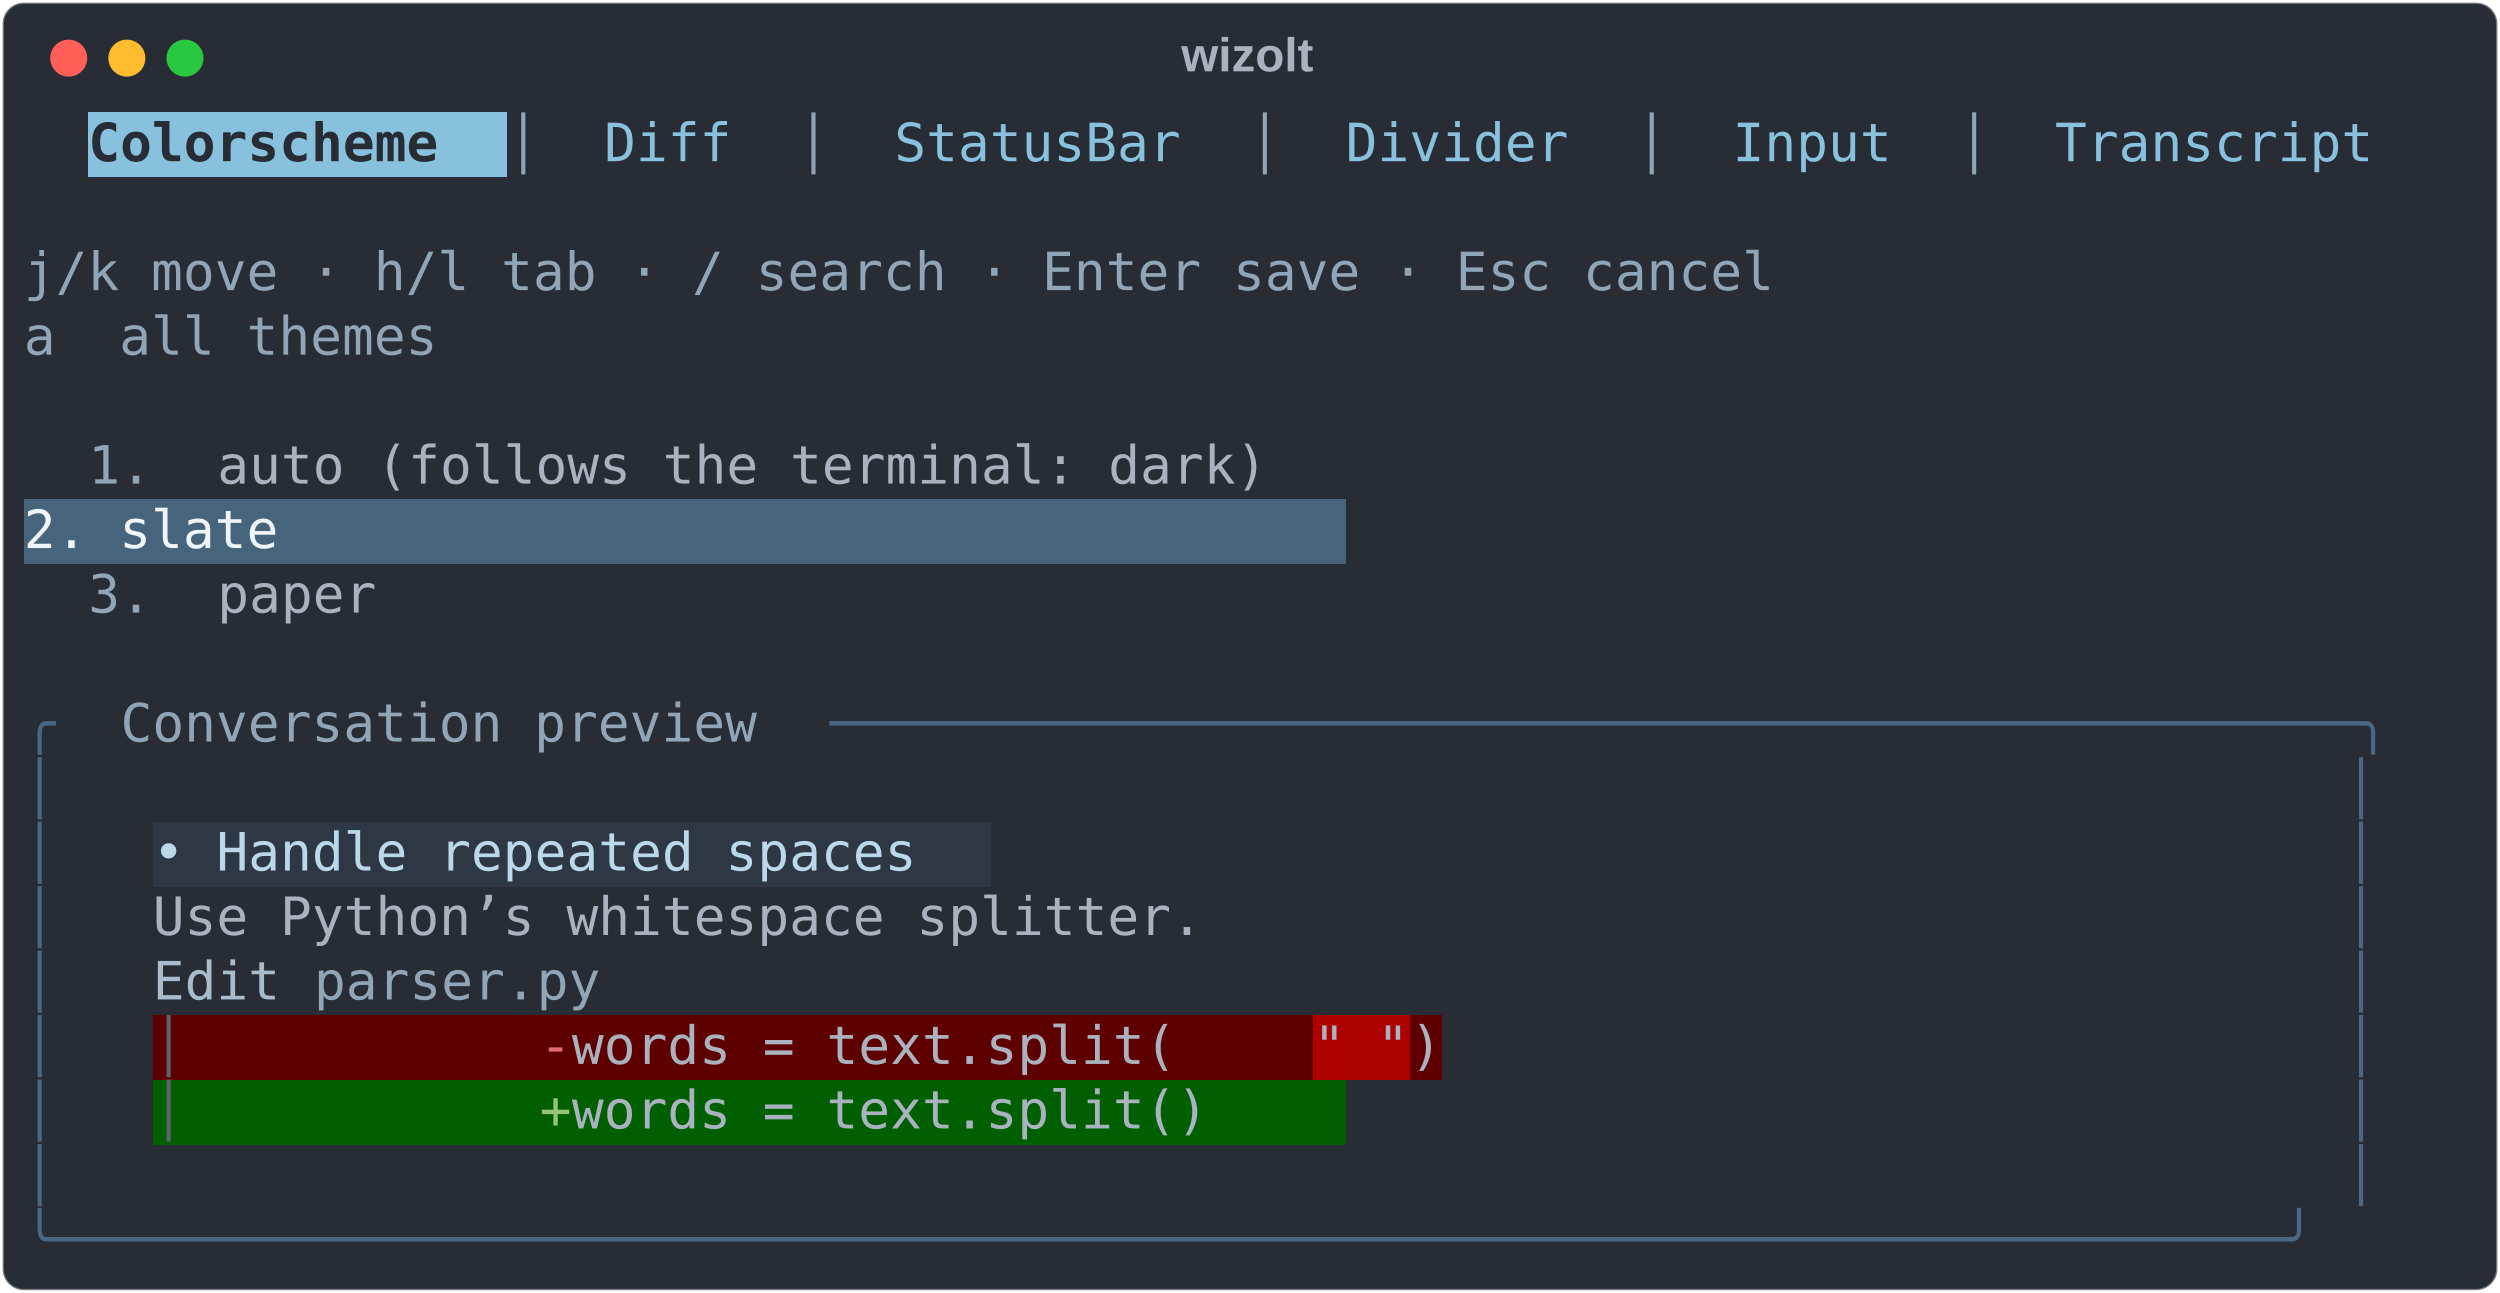
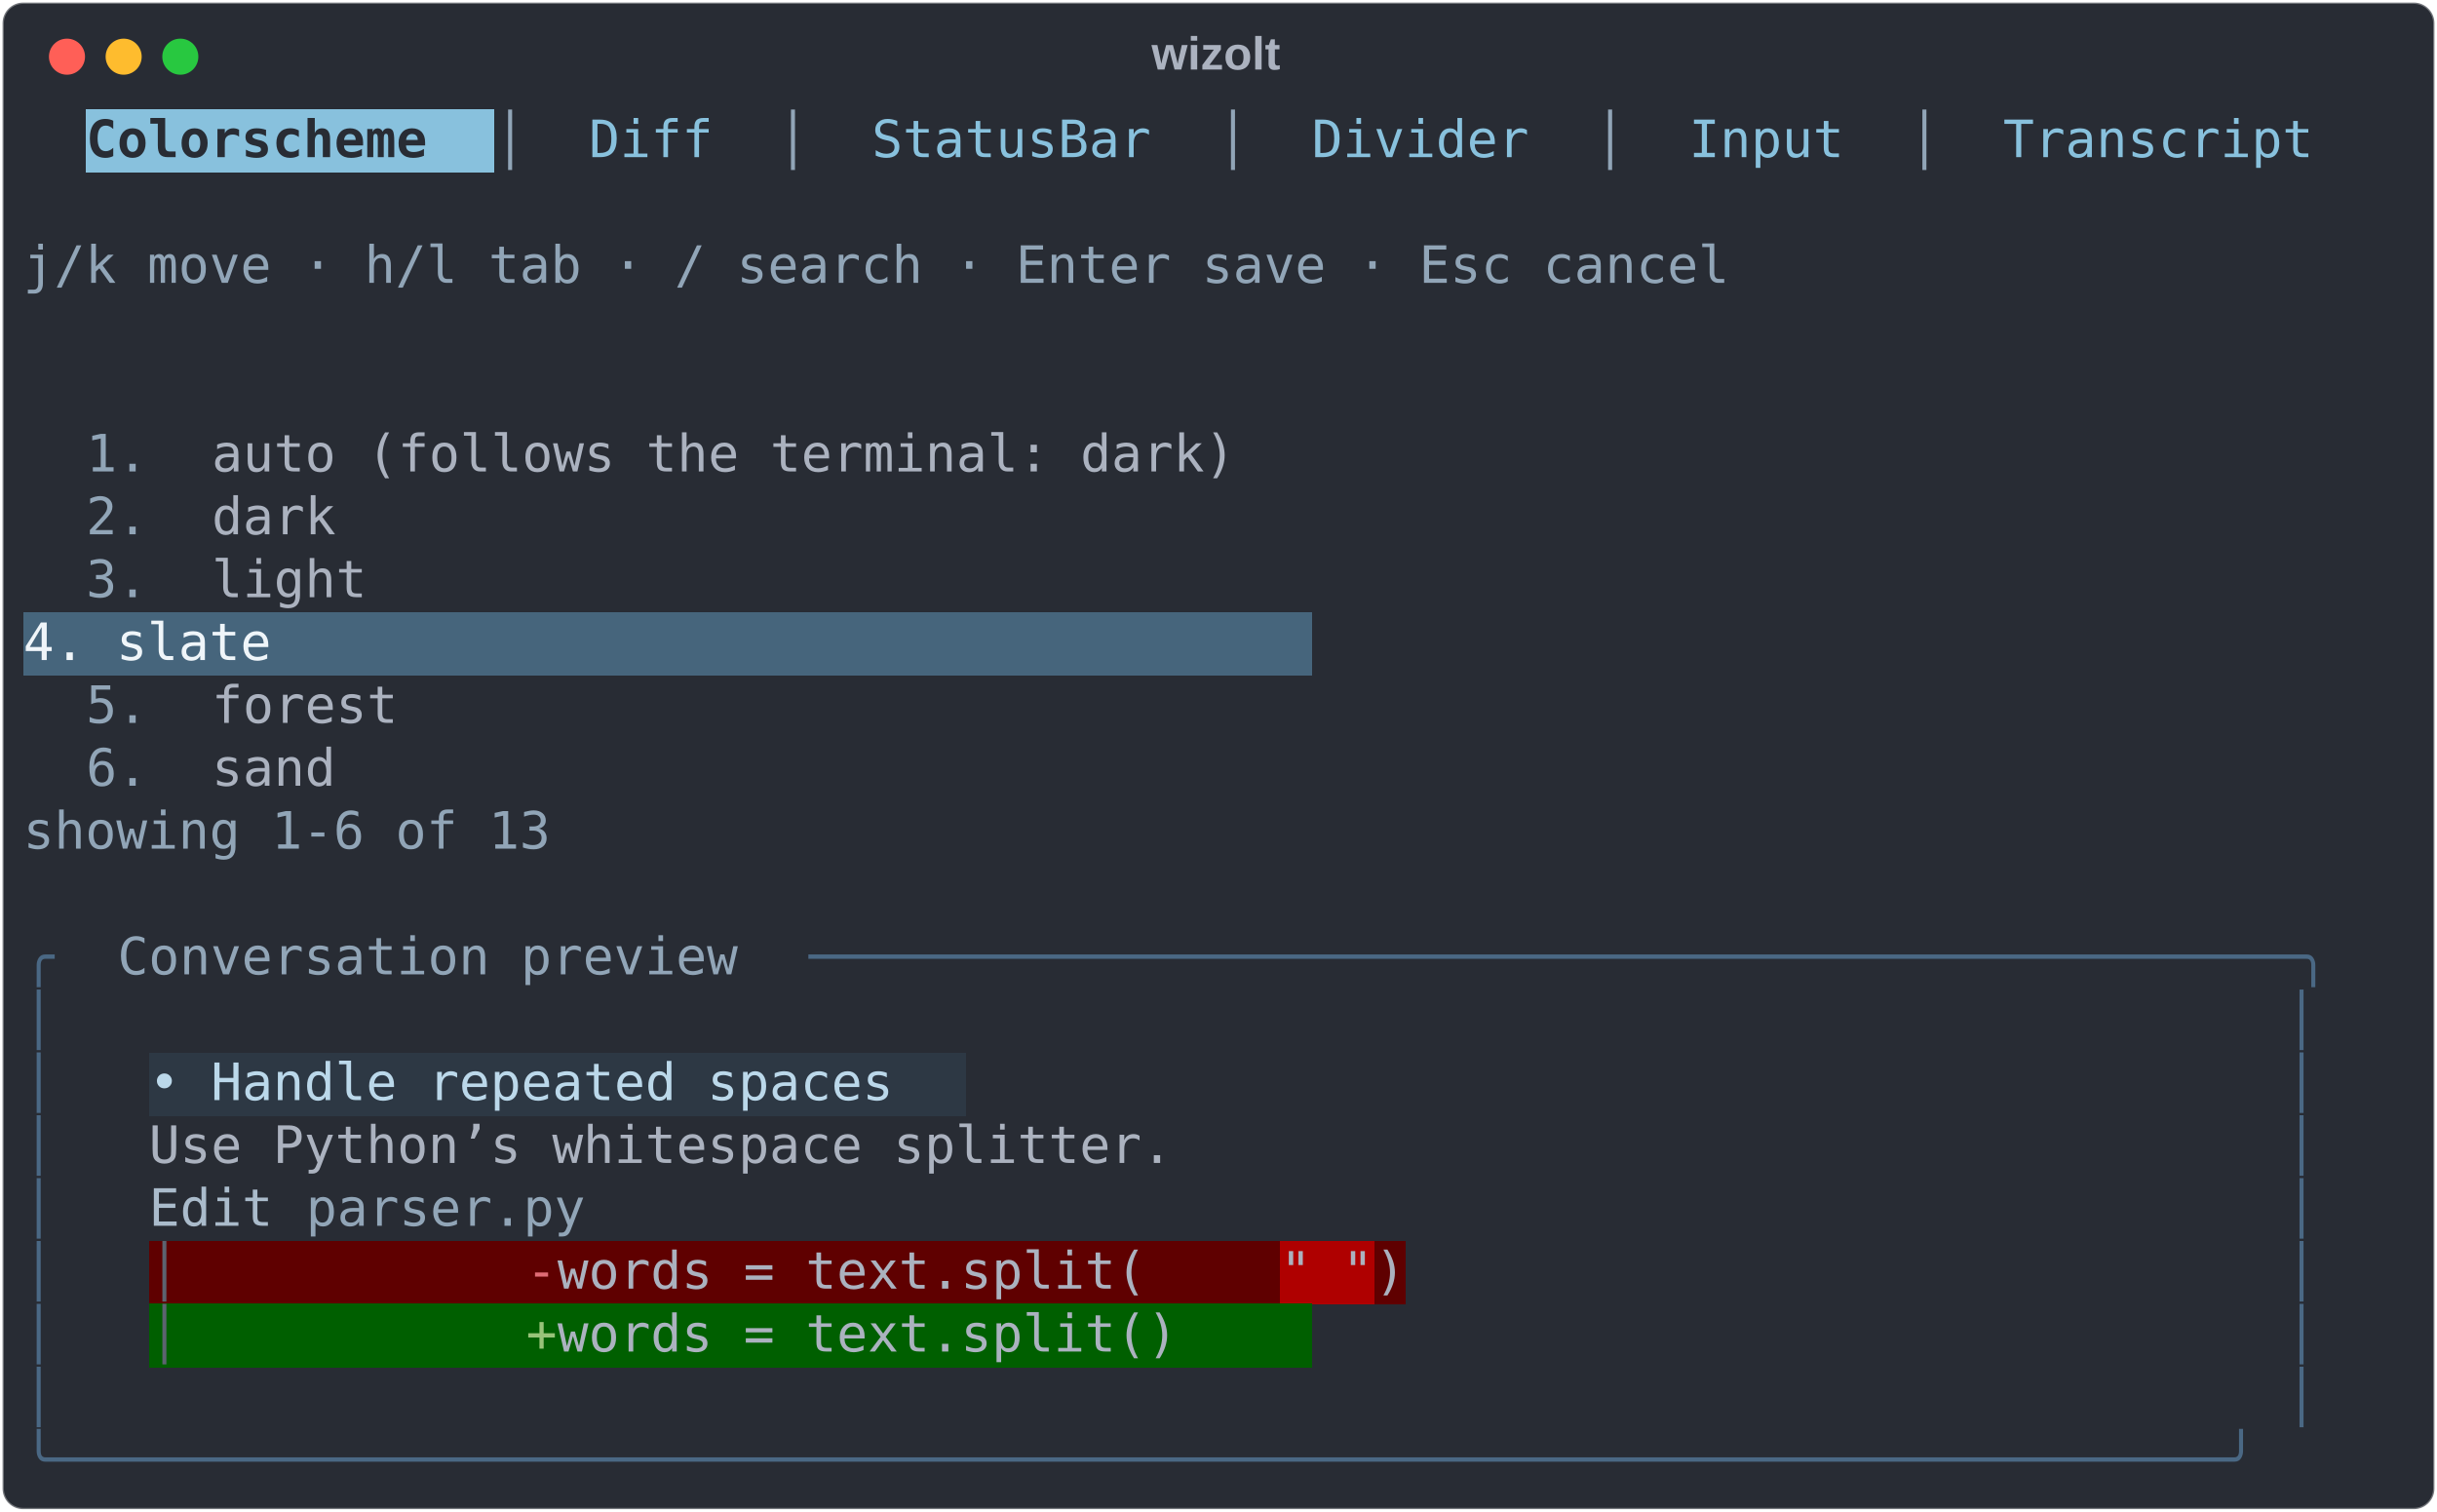
- <svg xmlns="http://www.w3.org/2000/svg" class="rich-terminal" viewBox="0 0 946 489.2">
+ <svg xmlns="http://www.w3.org/2000/svg" class="rich-terminal" viewBox="0 0 946 586.8">
  <style>

    @font-face {
        font-family: "Fira Code";
        src: local("FiraCode-Regular"),
                url("https://cdnjs.cloudflare.com/ajax/libs/firacode/6.2.0/woff2/FiraCode-Regular.woff2") format("woff2"),
                url("https://cdnjs.cloudflare.com/ajax/libs/firacode/6.2.0/woff/FiraCode-Regular.woff") format("woff");
        font-style: normal;
        font-weight: 400;
    }
    @font-face {
        font-family: "Fira Code";
        src: local("FiraCode-Bold"),
                url("https://cdnjs.cloudflare.com/ajax/libs/firacode/6.2.0/woff2/FiraCode-Bold.woff2") format("woff2"),
                url("https://cdnjs.cloudflare.com/ajax/libs/firacode/6.2.0/woff/FiraCode-Bold.woff") format("woff");
        font-style: bold;
        font-weight: 700;
    }

    .appearance-picker-matrix {
        font-family: Fira Code, monospace;
        font-size: 20px;
        line-height: 24.4px;
        font-variant-east-asian: full-width;
    }

    .appearance-picker-title {
        font-size: 18px;
        font-weight: bold;
        font-family: arial;
    }

    .appearance-picker-r1 { fill: #abb2bf }
.appearance-picker-r2 { fill: #282c34;font-weight: bold }
.appearance-picker-r3 { fill: #91a5b7 }
.appearance-picker-r4 { fill: #88c1dd }
.appearance-picker-r5 { fill: #eff5f9 }
.appearance-picker-r6 { fill: #4a6884 }
.appearance-picker-r7 { fill: #bbd8ea }
.appearance-picker-r8 { fill: #aabbcb }
.appearance-picker-r9 { fill: #5c6370 }
.appearance-picker-r10 { fill: #e06c75 }
.appearance-picker-r11 { fill: #98c379 }
    </style>
  <defs>
    <clipPath id="appearance-picker-clip-terminal">
-       <rect x="0" y="0" width="926.2" height="438.2" />
+       <rect x="0" y="0" width="926.2" height="535.8" />
    </clipPath>
    <clipPath id="appearance-picker-line-0">
      <rect x="0" y="1.5" width="927.2" height="24.65" />
    </clipPath>
    <clipPath id="appearance-picker-line-1">
      <rect x="0" y="25.9" width="927.2" height="24.65" />
    </clipPath>
    <clipPath id="appearance-picker-line-2">
      <rect x="0" y="50.3" width="927.2" height="24.65" />
    </clipPath>
    <clipPath id="appearance-picker-line-3">
      <rect x="0" y="74.7" width="927.2" height="24.65" />
    </clipPath>
    <clipPath id="appearance-picker-line-4">
      <rect x="0" y="99.1" width="927.2" height="24.65" />
    </clipPath>
    <clipPath id="appearance-picker-line-5">
      <rect x="0" y="123.5" width="927.2" height="24.65" />
    </clipPath>
    <clipPath id="appearance-picker-line-6">
      <rect x="0" y="147.9" width="927.2" height="24.65" />
    </clipPath>
    <clipPath id="appearance-picker-line-7">
      <rect x="0" y="172.3" width="927.2" height="24.65" />
    </clipPath>
    <clipPath id="appearance-picker-line-8">
      <rect x="0" y="196.7" width="927.2" height="24.65" />
    </clipPath>
    <clipPath id="appearance-picker-line-9">
      <rect x="0" y="221.1" width="927.2" height="24.65" />
    </clipPath>
    <clipPath id="appearance-picker-line-10">
      <rect x="0" y="245.5" width="927.2" height="24.65" />
    </clipPath>
    <clipPath id="appearance-picker-line-11">
      <rect x="0" y="269.9" width="927.2" height="24.65" />
    </clipPath>
    <clipPath id="appearance-picker-line-12">
      <rect x="0" y="294.3" width="927.2" height="24.65" />
    </clipPath>
    <clipPath id="appearance-picker-line-13">
      <rect x="0" y="318.7" width="927.2" height="24.65" />
    </clipPath>
    <clipPath id="appearance-picker-line-14">
      <rect x="0" y="343.1" width="927.2" height="24.65" />
    </clipPath>
    <clipPath id="appearance-picker-line-15">
      <rect x="0" y="367.5" width="927.2" height="24.65" />
    </clipPath>
    <clipPath id="appearance-picker-line-16">
      <rect x="0" y="391.9" width="927.2" height="24.65" />
    </clipPath>
+     <clipPath id="appearance-picker-line-17">
+       <rect x="0" y="416.3" width="927.2" height="24.65" />
+     </clipPath>
+     <clipPath id="appearance-picker-line-18">
+       <rect x="0" y="440.7" width="927.2" height="24.65" />
+     </clipPath>
+     <clipPath id="appearance-picker-line-19">
+       <rect x="0" y="465.1" width="927.2" height="24.65" />
+     </clipPath>
+     <clipPath id="appearance-picker-line-20">
+       <rect x="0" y="489.5" width="927.2" height="24.65" />
+     </clipPath>
  </defs>
-   <rect fill="#282c34" stroke="rgba(255,255,255,0.35)" stroke-width="1" x="1" y="1" width="944" height="487.2" rx="8" />
+   <rect fill="#282c34" stroke="rgba(255,255,255,0.35)" stroke-width="1" x="1" y="1" width="944" height="584.8" rx="8" />
  <text class="appearance-picker-title" fill="#abb2bf" text-anchor="middle" x="472" y="27">wizolt</text>
  <g transform="translate(26,22)">
    <circle cx="0" cy="0" r="7" fill="#ff5f57" />
    <circle cx="22" cy="0" r="7" fill="#febc2e" />
    <circle cx="44" cy="0" r="7" fill="#28c840" />
  </g>
  <g transform="translate(9, 41)" clip-path="url(#appearance-picker-clip-terminal)">
    <rect fill="#88c1dd" x="24.4" y="1.5" width="158.6" height="24.65" shape-rendering="crispEdges" />
-     <rect fill="#46657c" x="0" y="147.9" width="500.2" height="24.65" shape-rendering="crispEdges" />
-     <rect fill="#2d3844" x="48.8" y="269.9" width="317.2" height="24.65" shape-rendering="crispEdges" />
-     <rect fill="#5f0000" x="48.8" y="343.1" width="146.4" height="24.65" shape-rendering="crispEdges" />
-     <rect fill="#5f0000" x="195.2" y="343.1" width="12.2" height="24.65" shape-rendering="crispEdges" />
-     <rect fill="#5f0000" x="207.4" y="343.1" width="280.6" height="24.65" shape-rendering="crispEdges" />
-     <rect fill="#af0000" x="488" y="343.1" width="36.6" height="24.65" shape-rendering="crispEdges" />
-     <rect fill="#5f0000" x="524.6" y="343.1" width="12.2" height="24.65" shape-rendering="crispEdges" />
-     <rect fill="#005f00" x="48.8" y="367.5" width="146.4" height="24.65" shape-rendering="crispEdges" />
-     <rect fill="#005f00" x="195.2" y="367.5" width="12.2" height="24.65" shape-rendering="crispEdges" />
-     <rect fill="#005f00" x="207.4" y="367.5" width="292.8" height="24.65" shape-rendering="crispEdges" />
+     <rect fill="#46657c" x="0" y="196.7" width="500.2" height="24.65" shape-rendering="crispEdges" />
+     <rect fill="#2d3844" x="48.8" y="367.5" width="317.2" height="24.65" shape-rendering="crispEdges" />
+     <rect fill="#5f0000" x="48.8" y="440.7" width="146.4" height="24.65" shape-rendering="crispEdges" />
+     <rect fill="#5f0000" x="195.2" y="440.7" width="12.2" height="24.65" shape-rendering="crispEdges" />
+     <rect fill="#5f0000" x="207.4" y="440.7" width="280.6" height="24.65" shape-rendering="crispEdges" />
+     <rect fill="#af0000" x="488" y="440.7" width="36.6" height="24.65" shape-rendering="crispEdges" />
+     <rect fill="#5f0000" x="524.6" y="440.7" width="12.2" height="24.65" shape-rendering="crispEdges" />
+     <rect fill="#005f00" x="48.8" y="465.1" width="146.4" height="24.65" shape-rendering="crispEdges" />
+     <rect fill="#005f00" x="195.2" y="465.1" width="12.2" height="24.65" shape-rendering="crispEdges" />
+     <rect fill="#005f00" x="207.4" y="465.1" width="292.8" height="24.65" shape-rendering="crispEdges" />
    <g class="appearance-picker-matrix">
      <text class="appearance-picker-r2" x="24.4" y="20" textLength="158.6" clip-path="url(#appearance-picker-line-0)"> Colorscheme </text>
      <text class="appearance-picker-r3" x="183" y="20" textLength="36.6" clip-path="url(#appearance-picker-line-0)"> │ </text>
      <text class="appearance-picker-r4" x="219.6" y="20" textLength="73.2" clip-path="url(#appearance-picker-line-0)"> Diff </text>
      <text class="appearance-picker-r3" x="292.8" y="20" textLength="36.6" clip-path="url(#appearance-picker-line-0)"> │ </text>
      <text class="appearance-picker-r4" x="329.4" y="20" textLength="134.2" clip-path="url(#appearance-picker-line-0)"> StatusBar </text>
      <text class="appearance-picker-r3" x="463.6" y="20" textLength="36.6" clip-path="url(#appearance-picker-line-0)"> │ </text>
      <text class="appearance-picker-r4" x="500.2" y="20" textLength="109.8" clip-path="url(#appearance-picker-line-0)"> Divider </text>
      <text class="appearance-picker-r3" x="610" y="20" textLength="36.6" clip-path="url(#appearance-picker-line-0)"> │ </text>
      <text class="appearance-picker-r4" x="646.6" y="20" textLength="85.4" clip-path="url(#appearance-picker-line-0)"> Input </text>
      <text class="appearance-picker-r3" x="732" y="20" textLength="36.6" clip-path="url(#appearance-picker-line-0)"> │ </text>
      <text class="appearance-picker-r4" x="768.6" y="20" textLength="146.4" clip-path="url(#appearance-picker-line-0)"> Transcript </text>
      <text class="appearance-picker-r1" x="927.2" y="20" textLength="12.2" clip-path="url(#appearance-picker-line-0)">
</text>
      <text class="appearance-picker-r1" x="927.2" y="44.4" textLength="12.2" clip-path="url(#appearance-picker-line-1)">
</text>
      <text class="appearance-picker-r3" x="0" y="68.8" textLength="695.4" clip-path="url(#appearance-picker-line-2)">  j/k move · h/l tab · / search · Enter save · Esc cancel</text>
      <text class="appearance-picker-r1" x="927.2" y="68.8" textLength="12.2" clip-path="url(#appearance-picker-line-2)">
</text>
-       <text class="appearance-picker-r3" x="0" y="93.2" textLength="183" clip-path="url(#appearance-picker-line-3)">  a  all themes</text>
      <text class="appearance-picker-r1" x="927.2" y="93.2" textLength="12.2" clip-path="url(#appearance-picker-line-3)">
</text>
      <text class="appearance-picker-r1" x="927.2" y="117.6" textLength="12.2" clip-path="url(#appearance-picker-line-4)">
</text>
      <text class="appearance-picker-r3" x="24.4" y="142" textLength="48.8" clip-path="url(#appearance-picker-line-5)"> 1. </text>
      <text class="appearance-picker-r1" x="73.2" y="142" textLength="402.6" clip-path="url(#appearance-picker-line-5)">auto (follows the terminal: dark)</text>
      <text class="appearance-picker-r1" x="927.2" y="142" textLength="12.2" clip-path="url(#appearance-picker-line-5)">
</text>
-       <text class="appearance-picker-r5" x="0" y="166.4" textLength="500.2" clip-path="url(#appearance-picker-line-6)">   2. slate                              </text>
+       <text class="appearance-picker-r3" x="24.4" y="166.4" textLength="48.8" clip-path="url(#appearance-picker-line-6)"> 2. </text>
+       <text class="appearance-picker-r1" x="73.2" y="166.4" textLength="48.8" clip-path="url(#appearance-picker-line-6)">dark</text>
      <text class="appearance-picker-r1" x="927.2" y="166.4" textLength="12.2" clip-path="url(#appearance-picker-line-6)">
</text>
      <text class="appearance-picker-r3" x="24.4" y="190.8" textLength="48.8" clip-path="url(#appearance-picker-line-7)"> 3. </text>
-       <text class="appearance-picker-r1" x="73.2" y="190.8" textLength="61" clip-path="url(#appearance-picker-line-7)">paper</text>
+       <text class="appearance-picker-r1" x="73.2" y="190.8" textLength="61" clip-path="url(#appearance-picker-line-7)">light</text>
      <text class="appearance-picker-r1" x="927.2" y="190.8" textLength="12.2" clip-path="url(#appearance-picker-line-7)">
</text>
+       <text class="appearance-picker-r5" x="0" y="215.2" textLength="500.2" clip-path="url(#appearance-picker-line-8)">   4. slate                              </text>
      <text class="appearance-picker-r1" x="927.2" y="215.2" textLength="12.2" clip-path="url(#appearance-picker-line-8)">
</text>
-       <text class="appearance-picker-r6" x="0" y="239.6" textLength="36.6" clip-path="url(#appearance-picker-line-9)">  ╭</text>
-       <text class="appearance-picker-r3" x="36.6" y="239.6" textLength="268.4" clip-path="url(#appearance-picker-line-9)"> Conversation preview </text>
-       <text class="appearance-picker-r6" x="305" y="239.6" textLength="597.8" clip-path="url(#appearance-picker-line-9)">────────────────────────────────────────────────╮</text>
+       <text class="appearance-picker-r3" x="24.4" y="239.6" textLength="48.8" clip-path="url(#appearance-picker-line-9)"> 5. </text>
+       <text class="appearance-picker-r1" x="73.2" y="239.6" textLength="73.2" clip-path="url(#appearance-picker-line-9)">forest</text>
      <text class="appearance-picker-r1" x="927.2" y="239.6" textLength="12.2" clip-path="url(#appearance-picker-line-9)">
</text>
-       <text class="appearance-picker-r6" x="0" y="264" textLength="48.8" clip-path="url(#appearance-picker-line-10)">  │ </text>
-       <text class="appearance-picker-r6" x="878.4" y="264" textLength="24.4" clip-path="url(#appearance-picker-line-10)"> │</text>
+       <text class="appearance-picker-r3" x="24.4" y="264" textLength="48.8" clip-path="url(#appearance-picker-line-10)"> 6. </text>
+       <text class="appearance-picker-r1" x="73.2" y="264" textLength="48.8" clip-path="url(#appearance-picker-line-10)">sand</text>
      <text class="appearance-picker-r1" x="927.2" y="264" textLength="12.2" clip-path="url(#appearance-picker-line-10)">
</text>
-       <text class="appearance-picker-r6" x="0" y="288.4" textLength="48.8" clip-path="url(#appearance-picker-line-11)">  │ </text>
-       <text class="appearance-picker-r7" x="48.8" y="288.4" textLength="317.2" clip-path="url(#appearance-picker-line-11)"> • Handle repeated spaces </text>
-       <text class="appearance-picker-r6" x="878.4" y="288.4" textLength="24.4" clip-path="url(#appearance-picker-line-11)"> │</text>
+       <text class="appearance-picker-r3" x="0" y="288.4" textLength="231.8" clip-path="url(#appearance-picker-line-11)">  showing 1-6 of 13</text>
      <text class="appearance-picker-r1" x="927.2" y="288.4" textLength="12.2" clip-path="url(#appearance-picker-line-11)">
</text>
-       <text class="appearance-picker-r6" x="0" y="312.8" textLength="48.8" clip-path="url(#appearance-picker-line-12)">  │ </text>
-       <text class="appearance-picker-r1" x="48.8" y="312.8" textLength="829.6" clip-path="url(#appearance-picker-line-12)">Use Python’s whitespace splitter.                                   </text>
-       <text class="appearance-picker-r6" x="878.4" y="312.8" textLength="24.4" clip-path="url(#appearance-picker-line-12)"> │</text>
      <text class="appearance-picker-r1" x="927.2" y="312.8" textLength="12.2" clip-path="url(#appearance-picker-line-12)">
</text>
-       <text class="appearance-picker-r6" x="0" y="337.2" textLength="48.8" clip-path="url(#appearance-picker-line-13)">  │ </text>
-       <text class="appearance-picker-r8" x="48.8" y="337.2" textLength="61" clip-path="url(#appearance-picker-line-13)">Edit </text>
-       <text class="appearance-picker-r3" x="109.8" y="337.2" textLength="109.8" clip-path="url(#appearance-picker-line-13)">parser.py</text>
-       <text class="appearance-picker-r6" x="878.4" y="337.2" textLength="24.4" clip-path="url(#appearance-picker-line-13)"> │</text>
+       <text class="appearance-picker-r6" x="0" y="337.2" textLength="36.6" clip-path="url(#appearance-picker-line-13)">  ╭</text>
+       <text class="appearance-picker-r3" x="36.6" y="337.2" textLength="268.4" clip-path="url(#appearance-picker-line-13)"> Conversation preview </text>
+       <text class="appearance-picker-r6" x="305" y="337.2" textLength="597.8" clip-path="url(#appearance-picker-line-13)">────────────────────────────────────────────────╮</text>
      <text class="appearance-picker-r1" x="927.2" y="337.2" textLength="12.2" clip-path="url(#appearance-picker-line-13)">
</text>
      <text class="appearance-picker-r6" x="0" y="361.6" textLength="48.8" clip-path="url(#appearance-picker-line-14)">  │ </text>
-       <text class="appearance-picker-r9" x="48.8" y="361.6" textLength="146.4" clip-path="url(#appearance-picker-line-14)">          │ </text>
-       <text class="appearance-picker-r10" x="195.2" y="361.6" textLength="12.2" clip-path="url(#appearance-picker-line-14)">-</text>
-       <text class="appearance-picker-r1" x="207.4" y="361.6" textLength="280.6" clip-path="url(#appearance-picker-line-14)">    words = text.split(</text>
-       <text class="appearance-picker-r1" x="488" y="361.6" textLength="36.6" clip-path="url(#appearance-picker-line-14)">" "</text>
-       <text class="appearance-picker-r1" x="524.6" y="361.6" textLength="12.2" clip-path="url(#appearance-picker-line-14)">)</text>
      <text class="appearance-picker-r6" x="878.4" y="361.6" textLength="24.4" clip-path="url(#appearance-picker-line-14)"> │</text>
      <text class="appearance-picker-r1" x="927.2" y="361.6" textLength="12.2" clip-path="url(#appearance-picker-line-14)">
</text>
      <text class="appearance-picker-r6" x="0" y="386" textLength="48.8" clip-path="url(#appearance-picker-line-15)">  │ </text>
-       <text class="appearance-picker-r9" x="48.8" y="386" textLength="146.4" clip-path="url(#appearance-picker-line-15)">          │ </text>
-       <text class="appearance-picker-r11" x="195.2" y="386" textLength="12.2" clip-path="url(#appearance-picker-line-15)">+</text>
-       <text class="appearance-picker-r1" x="207.4" y="386" textLength="292.8" clip-path="url(#appearance-picker-line-15)">    words = text.split()</text>
+       <text class="appearance-picker-r7" x="48.8" y="386" textLength="317.2" clip-path="url(#appearance-picker-line-15)"> • Handle repeated spaces </text>
      <text class="appearance-picker-r6" x="878.4" y="386" textLength="24.4" clip-path="url(#appearance-picker-line-15)"> │</text>
      <text class="appearance-picker-r1" x="927.2" y="386" textLength="12.2" clip-path="url(#appearance-picker-line-15)">
</text>
      <text class="appearance-picker-r6" x="0" y="410.4" textLength="48.8" clip-path="url(#appearance-picker-line-16)">  │ </text>
+       <text class="appearance-picker-r1" x="48.8" y="410.4" textLength="829.6" clip-path="url(#appearance-picker-line-16)">Use Python’s whitespace splitter.                                   </text>
      <text class="appearance-picker-r6" x="878.4" y="410.4" textLength="24.4" clip-path="url(#appearance-picker-line-16)"> │</text>
      <text class="appearance-picker-r1" x="927.2" y="410.4" textLength="12.2" clip-path="url(#appearance-picker-line-16)">
</text>
-       <text class="appearance-picker-r6" x="0" y="434.8" textLength="902.8" clip-path="url(#appearance-picker-line-17)">  ╰──────────────────────────────────────────────────────────────────────╯</text>
+       <text class="appearance-picker-r6" x="0" y="434.8" textLength="48.8" clip-path="url(#appearance-picker-line-17)">  │ </text>
+       <text class="appearance-picker-r8" x="48.8" y="434.8" textLength="61" clip-path="url(#appearance-picker-line-17)">Edit </text>
+       <text class="appearance-picker-r3" x="109.8" y="434.8" textLength="109.8" clip-path="url(#appearance-picker-line-17)">parser.py</text>
+       <text class="appearance-picker-r6" x="878.4" y="434.8" textLength="24.4" clip-path="url(#appearance-picker-line-17)"> │</text>
      <text class="appearance-picker-r1" x="927.2" y="434.8" textLength="12.2" clip-path="url(#appearance-picker-line-17)">
+ </text>
+       <text class="appearance-picker-r6" x="0" y="459.2" textLength="48.8" clip-path="url(#appearance-picker-line-18)">  │ </text>
+       <text class="appearance-picker-r9" x="48.8" y="459.2" textLength="146.4" clip-path="url(#appearance-picker-line-18)">          │ </text>
+       <text class="appearance-picker-r10" x="195.2" y="459.2" textLength="12.2" clip-path="url(#appearance-picker-line-18)">-</text>
+       <text class="appearance-picker-r1" x="207.4" y="459.2" textLength="280.6" clip-path="url(#appearance-picker-line-18)">    words = text.split(</text>
+       <text class="appearance-picker-r1" x="488" y="459.2" textLength="36.6" clip-path="url(#appearance-picker-line-18)">" "</text>
+       <text class="appearance-picker-r1" x="524.6" y="459.2" textLength="12.2" clip-path="url(#appearance-picker-line-18)">)</text>
+       <text class="appearance-picker-r6" x="878.4" y="459.2" textLength="24.4" clip-path="url(#appearance-picker-line-18)"> │</text>
+       <text class="appearance-picker-r1" x="927.2" y="459.2" textLength="12.2" clip-path="url(#appearance-picker-line-18)">
+ </text>
+       <text class="appearance-picker-r6" x="0" y="483.6" textLength="48.8" clip-path="url(#appearance-picker-line-19)">  │ </text>
+       <text class="appearance-picker-r9" x="48.8" y="483.6" textLength="146.4" clip-path="url(#appearance-picker-line-19)">          │ </text>
+       <text class="appearance-picker-r11" x="195.2" y="483.6" textLength="12.2" clip-path="url(#appearance-picker-line-19)">+</text>
+       <text class="appearance-picker-r1" x="207.4" y="483.6" textLength="292.8" clip-path="url(#appearance-picker-line-19)">    words = text.split()</text>
+       <text class="appearance-picker-r6" x="878.4" y="483.6" textLength="24.4" clip-path="url(#appearance-picker-line-19)"> │</text>
+       <text class="appearance-picker-r1" x="927.2" y="483.6" textLength="12.2" clip-path="url(#appearance-picker-line-19)">
+ </text>
+       <text class="appearance-picker-r6" x="0" y="508" textLength="48.8" clip-path="url(#appearance-picker-line-20)">  │ </text>
+       <text class="appearance-picker-r6" x="878.4" y="508" textLength="24.4" clip-path="url(#appearance-picker-line-20)"> │</text>
+       <text class="appearance-picker-r1" x="927.2" y="508" textLength="12.2" clip-path="url(#appearance-picker-line-20)">
+ </text>
+       <text class="appearance-picker-r6" x="0" y="532.4" textLength="902.8" clip-path="url(#appearance-picker-line-21)">  ╰──────────────────────────────────────────────────────────────────────╯</text>
+       <text class="appearance-picker-r1" x="927.2" y="532.4" textLength="12.2" clip-path="url(#appearance-picker-line-21)">
</text>
    </g>
  </g>
</svg>
